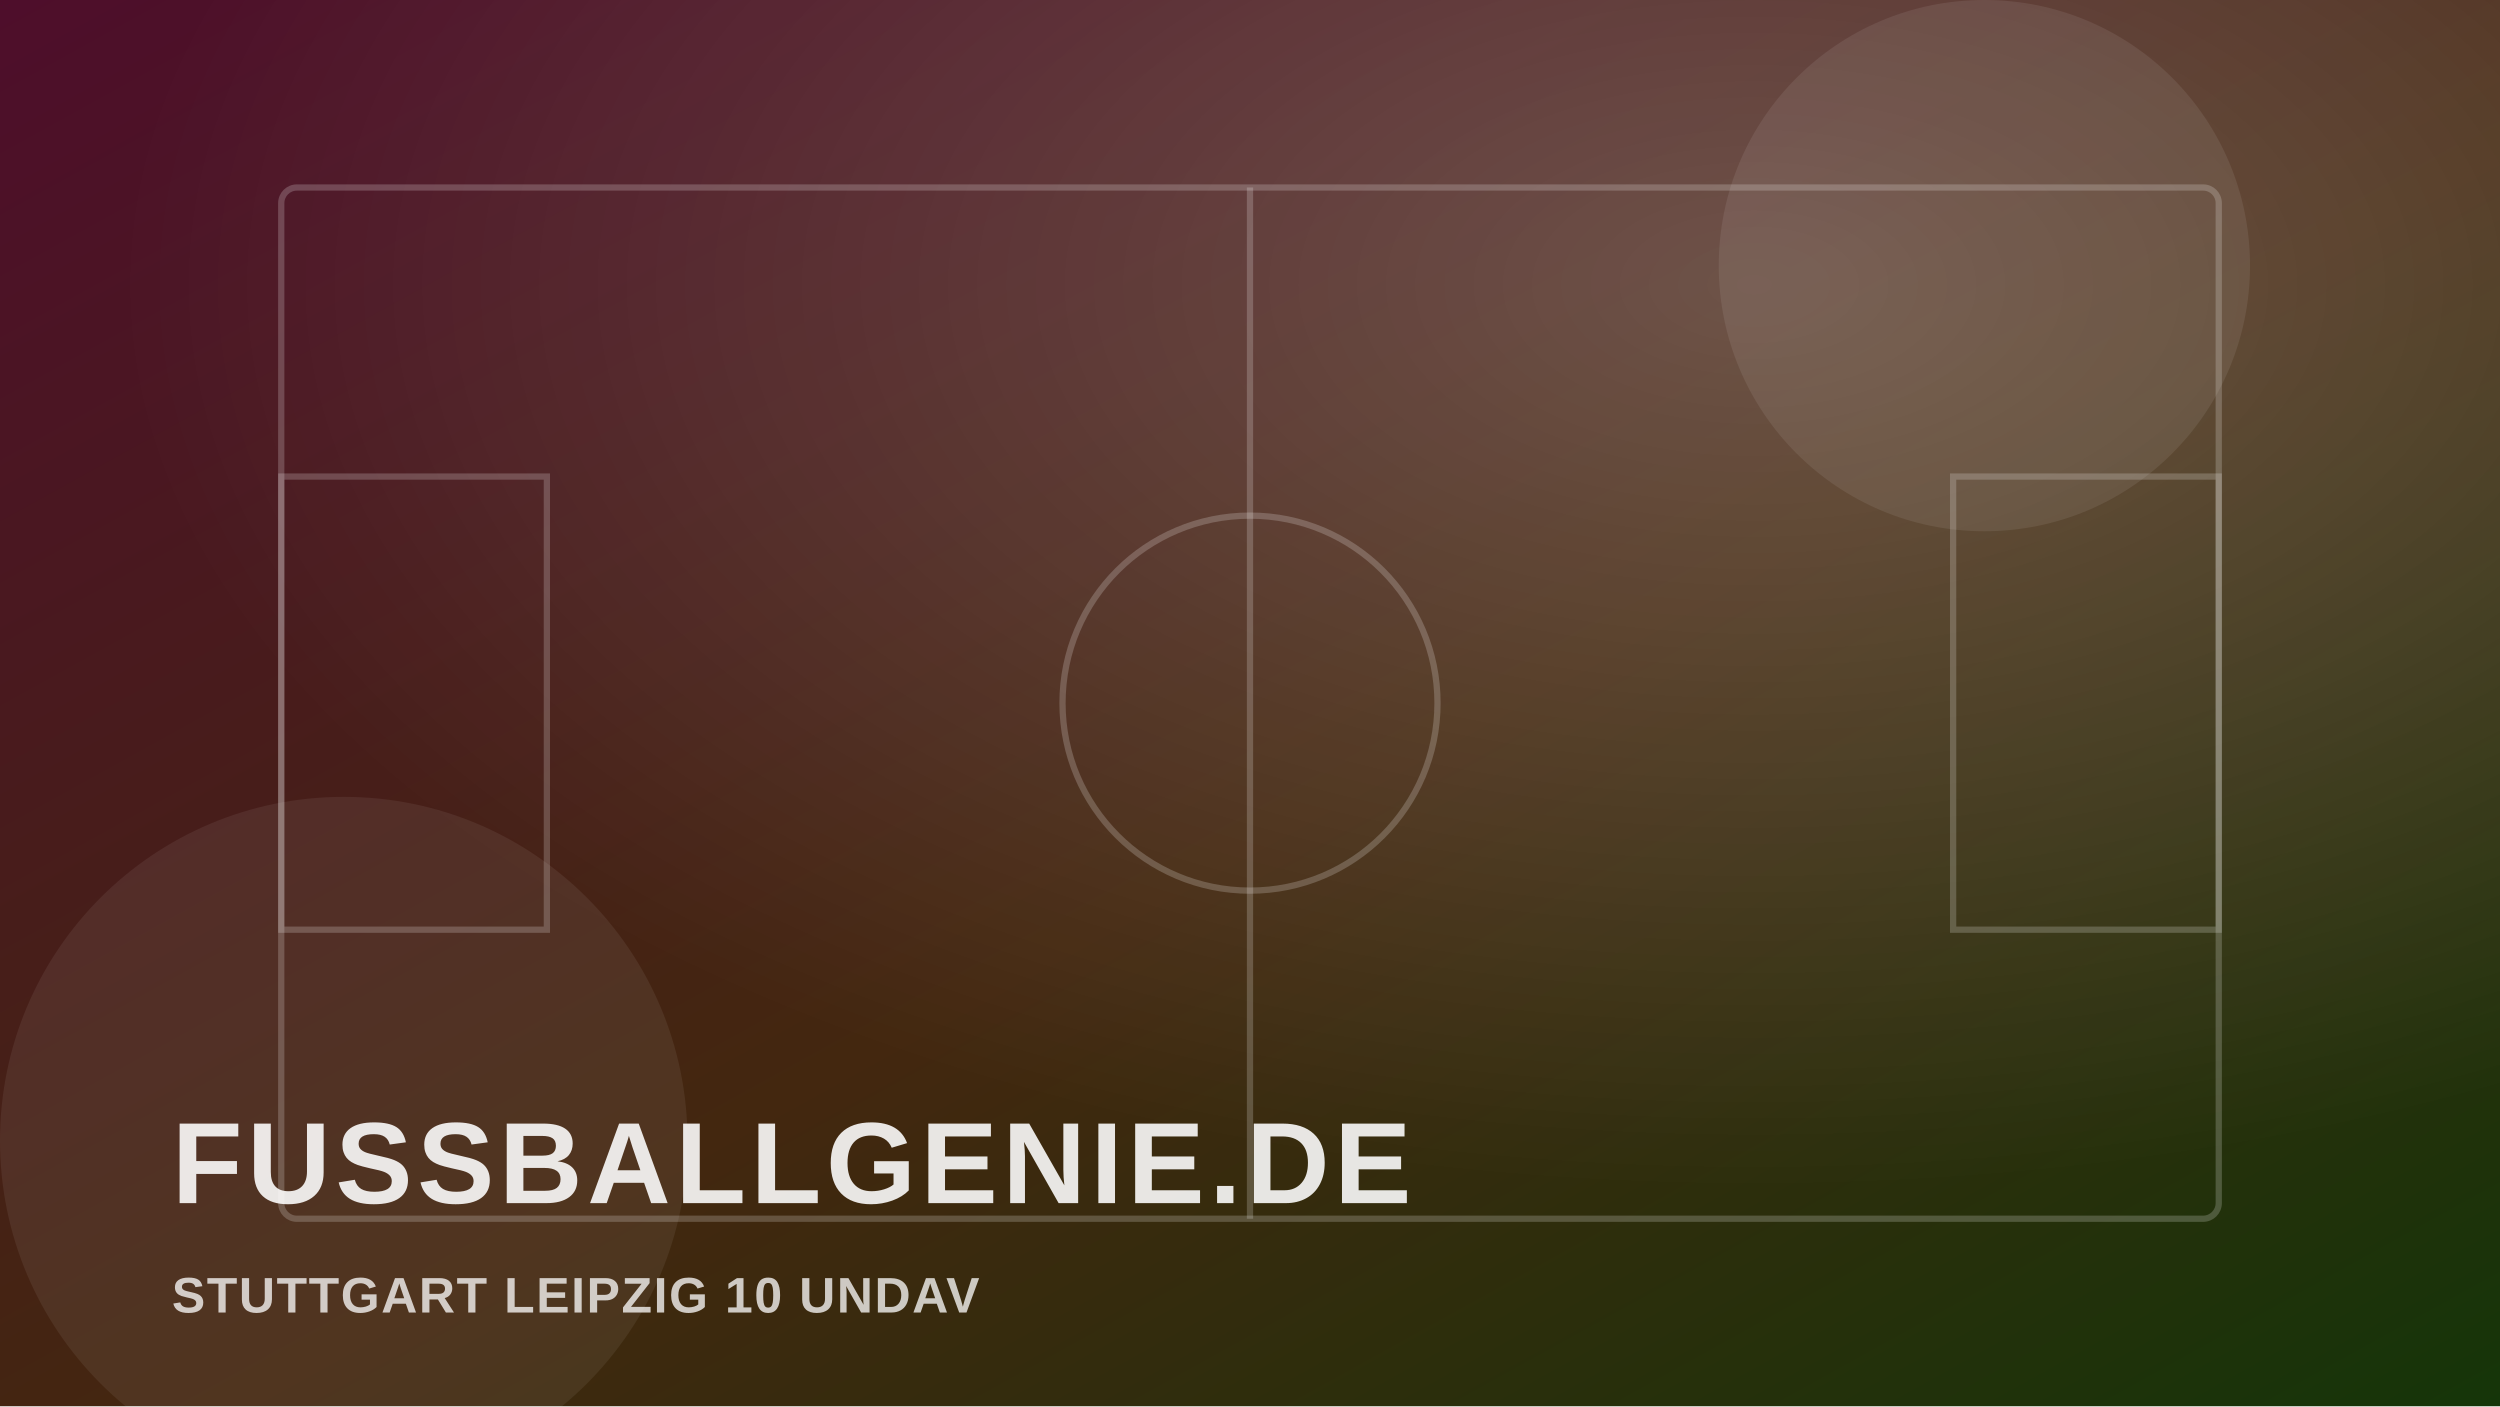
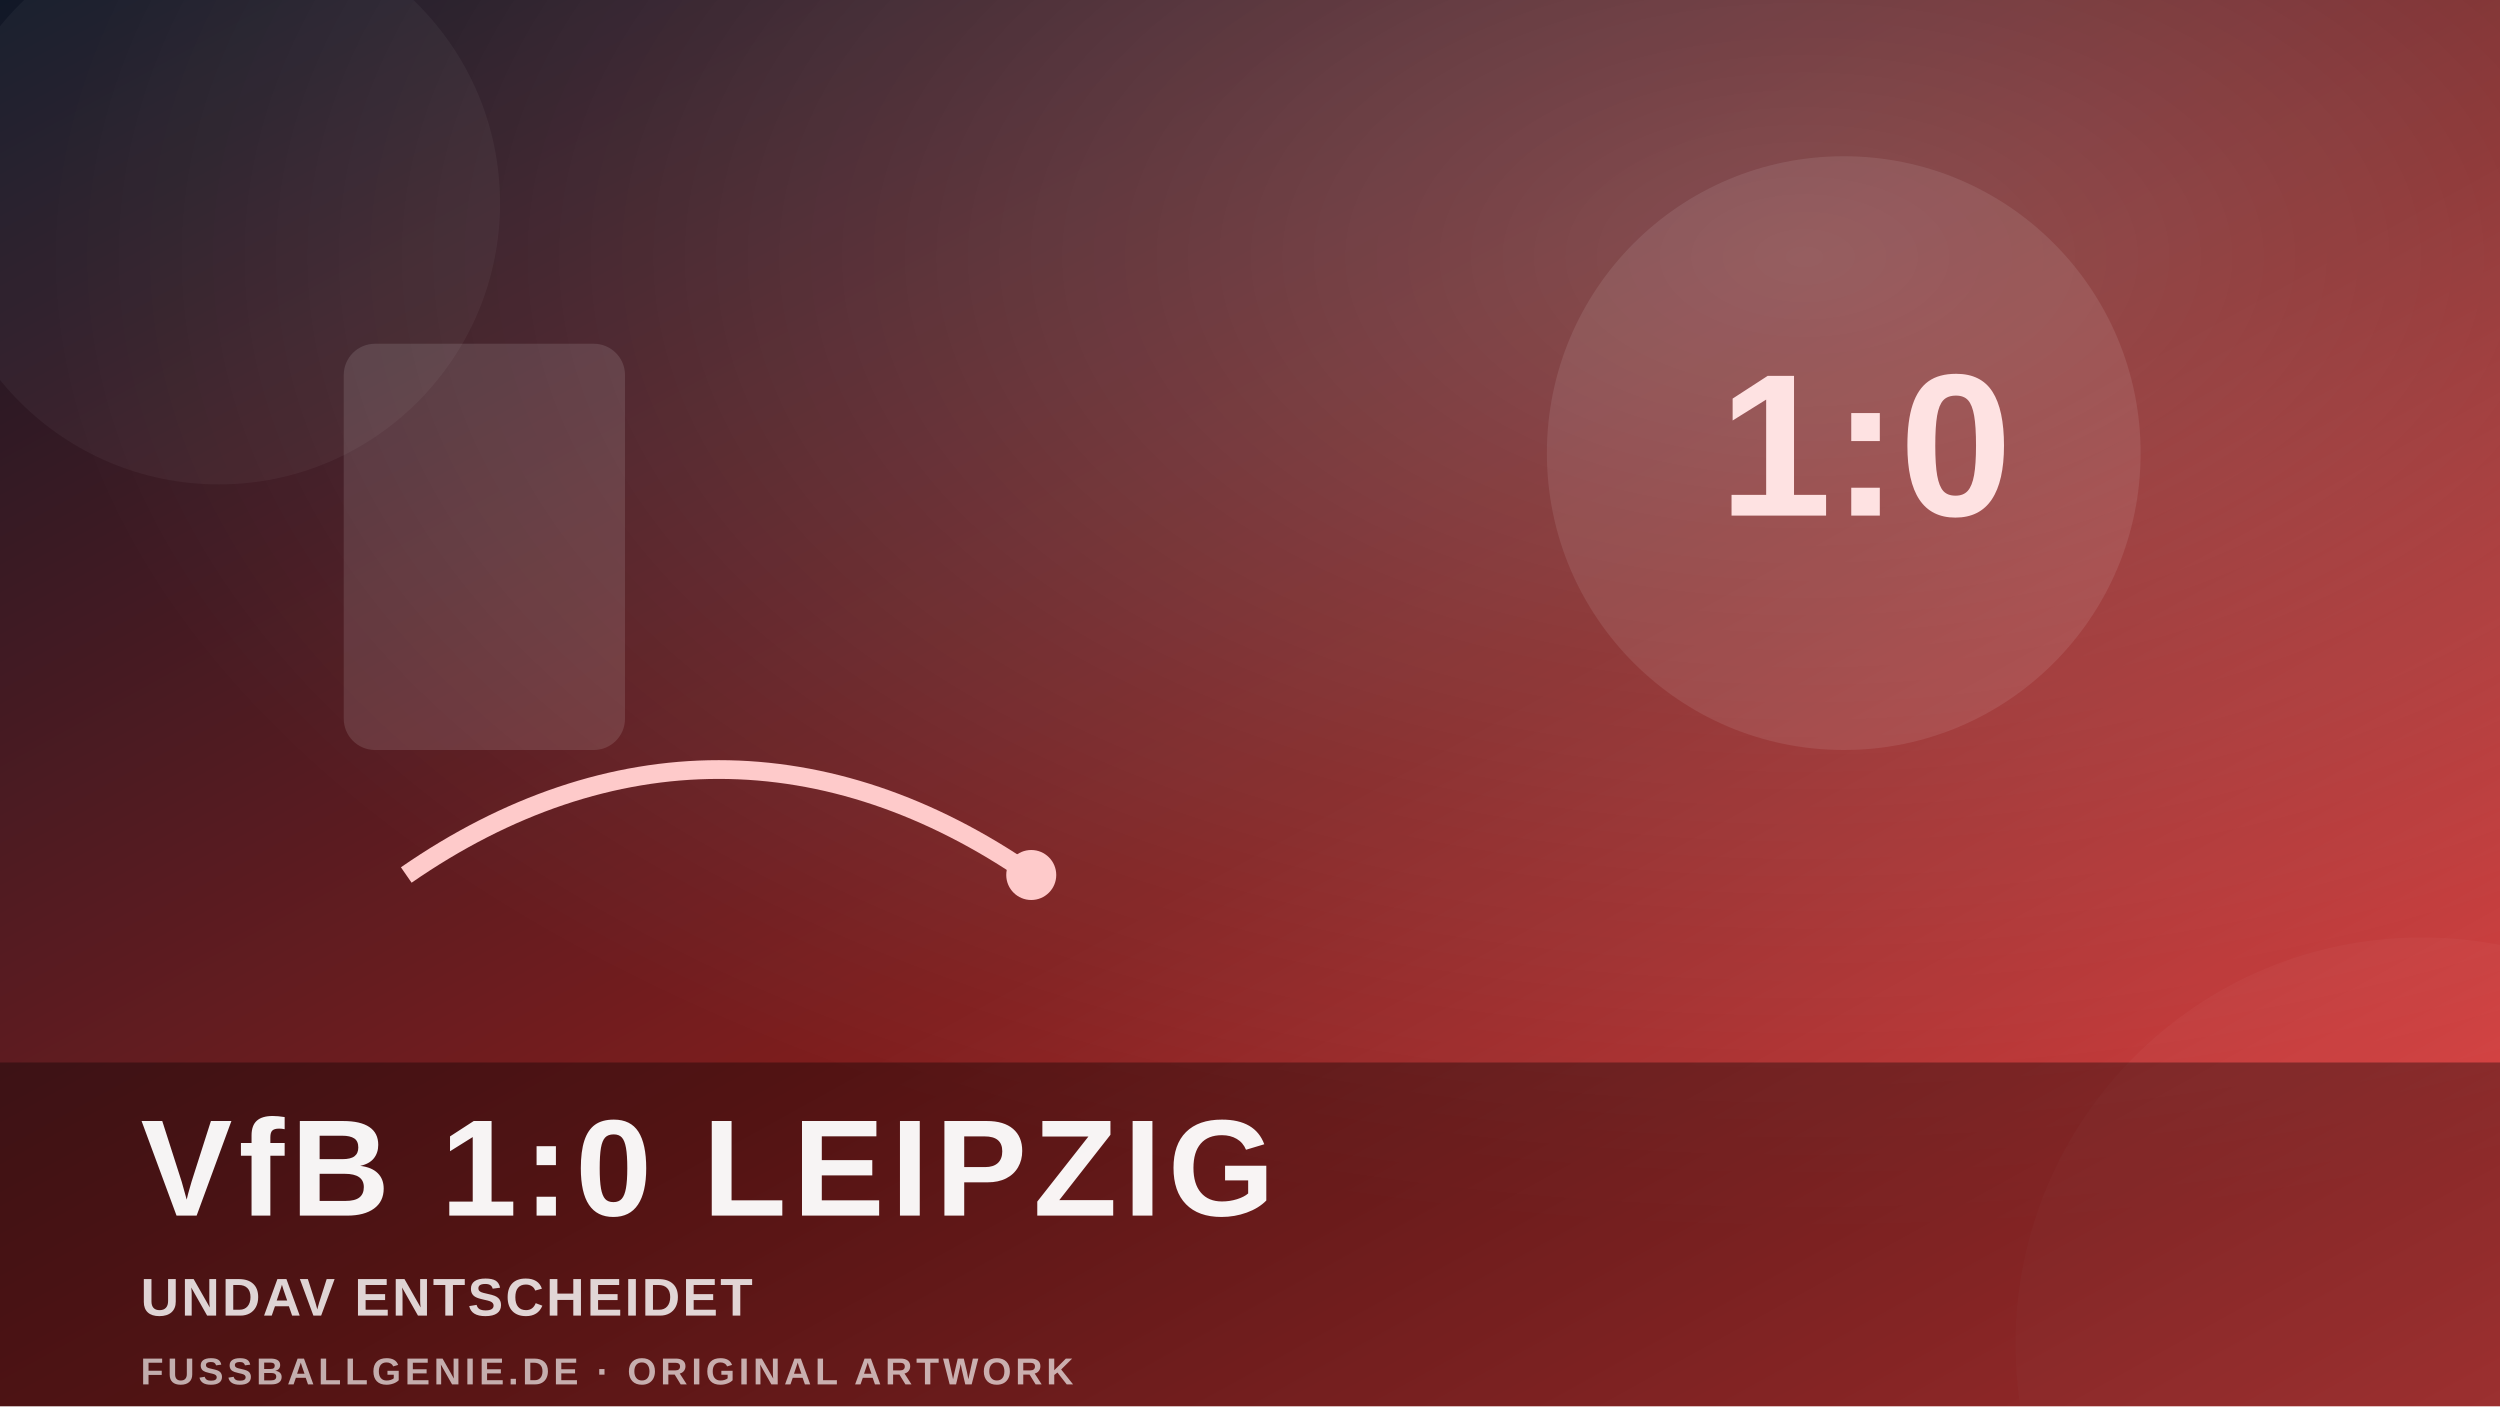
- <svg xmlns="http://www.w3.org/2000/svg" width="1600" height="900" viewBox="0 0 1600 900" role="img" aria-label="STUTTGART LEIPZIG 10 UNDAV">
+ <svg xmlns="http://www.w3.org/2000/svg" width="1600" height="900" viewBox="0 0 1600 900" role="img" aria-label="VfB 1:0 LEIPZIG">
  <defs>
-     <linearGradient id="g" x1="0" y1="0" x2="1" y2="1">
-       <stop offset="0%" stop-color="hsl(333,70%,18%)" />
-       <stop offset="55%" stop-color="hsl(28,64%,16%)" />
-       <stop offset="100%" stop-color="hsl(103,72%,12%)" />
+     <linearGradient id="bg" x1="0" y1="0" x2="1" y2="1">
+       <stop offset="0%" stop-color="#111827" />
+       <stop offset="55%" stop-color="#7f1d1d" />
+       <stop offset="100%" stop-color="#ef4444" />
    </linearGradient>
-     <radialGradient id="r" cx="70%" cy="20%" r="65%">
+     <radialGradient id="glow" cx="72%" cy="18%" r="70%">
      <stop offset="0%" stop-color="rgba(255,255,255,.22)" />
      <stop offset="100%" stop-color="rgba(255,255,255,0)" />
    </radialGradient>
  </defs>
-   <rect width="1600" height="900" fill="url(#g)" />
-   <rect width="1600" height="900" fill="url(#r)" />
-   <circle cx="1270" cy="170" r="170" fill="rgba(255,255,255,.08)" />
-   <circle cx="220" cy="730" r="220" fill="rgba(255,255,255,.07)" />
-   <g stroke="rgba(255,255,255,.2)" fill="none" stroke-width="4">
-     <rect x="180" y="120" width="1240" height="660" rx="10" />
-     <circle cx="800" cy="450" r="120" />
-     <line x1="800" y1="120" x2="800" y2="780" />
-     <rect x="180" y="305" width="170" height="290" />
-     <rect x="1250" y="305" width="170" height="290" />
+   <rect width="1600" height="900" fill="url(#bg)" />
+   <rect width="1600" height="900" fill="url(#glow)" />
+   <g opacity=".35">
+     <circle cx="140" cy="130" r="180" fill="rgba(255,255,255,.12)" />
+     <circle cx="1550" cy="860" r="260" fill="rgba(255,255,255,.08)" />
  </g>
-   <text x="110" y="770" fill="rgba(255,255,255,.88)" font-family="Barlow Condensed, Arial, sans-serif" font-size="74" font-weight="800" letter-spacing="3">FUSSBALLGENIE.DE</text>
-   <text x="110" y="840" fill="rgba(255,255,255,.75)" font-family="Barlow, Arial, sans-serif" font-size="32" font-weight="600" letter-spacing="1">STUTTGART LEIPZIG 10 UNDAV</text>
+   <g>
+     <circle cx="1180" cy="290" r="190" fill="rgba(255,255,255,.09)" />
+     <text x="1100" y="330" fill="#fee2e2" font-family="Barlow Condensed, Arial" font-size="130" font-weight="900">1:0</text>
+     <path d="M260 560 C390 470, 530 470, 660 560" stroke="#fecaca" stroke-width="12" fill="none" />
+     <circle cx="660" cy="560" r="16" fill="#fecaca" />
+     <rect x="220" y="220" width="180" height="260" rx="20" fill="rgba(255,255,255,.12)" />
+   </g>
+   <rect x="0" y="680" width="1600" height="220" fill="rgba(0,0,0,.35)" />
+   <text x="90" y="778" fill="rgba(255,255,255,.95)" font-family="Barlow Condensed, Arial, sans-serif" font-size="88" font-weight="900" letter-spacing="4">VfB 1:0 LEIPZIG</text>
+   <text x="90" y="842" fill="rgba(255,255,255,.82)" font-family="Barlow, Arial, sans-serif" font-size="34" font-weight="700" letter-spacing="1.5">UNDAV ENTSCHEIDET</text>
+   <text x="90" y="886" fill="rgba(255,255,255,.65)" font-family="Barlow Condensed, Arial, sans-serif" font-size="24" font-weight="700" letter-spacing="2.5">FUSSBALLGENIE.DE · ORIGINAL ARTWORK</text>
</svg>
